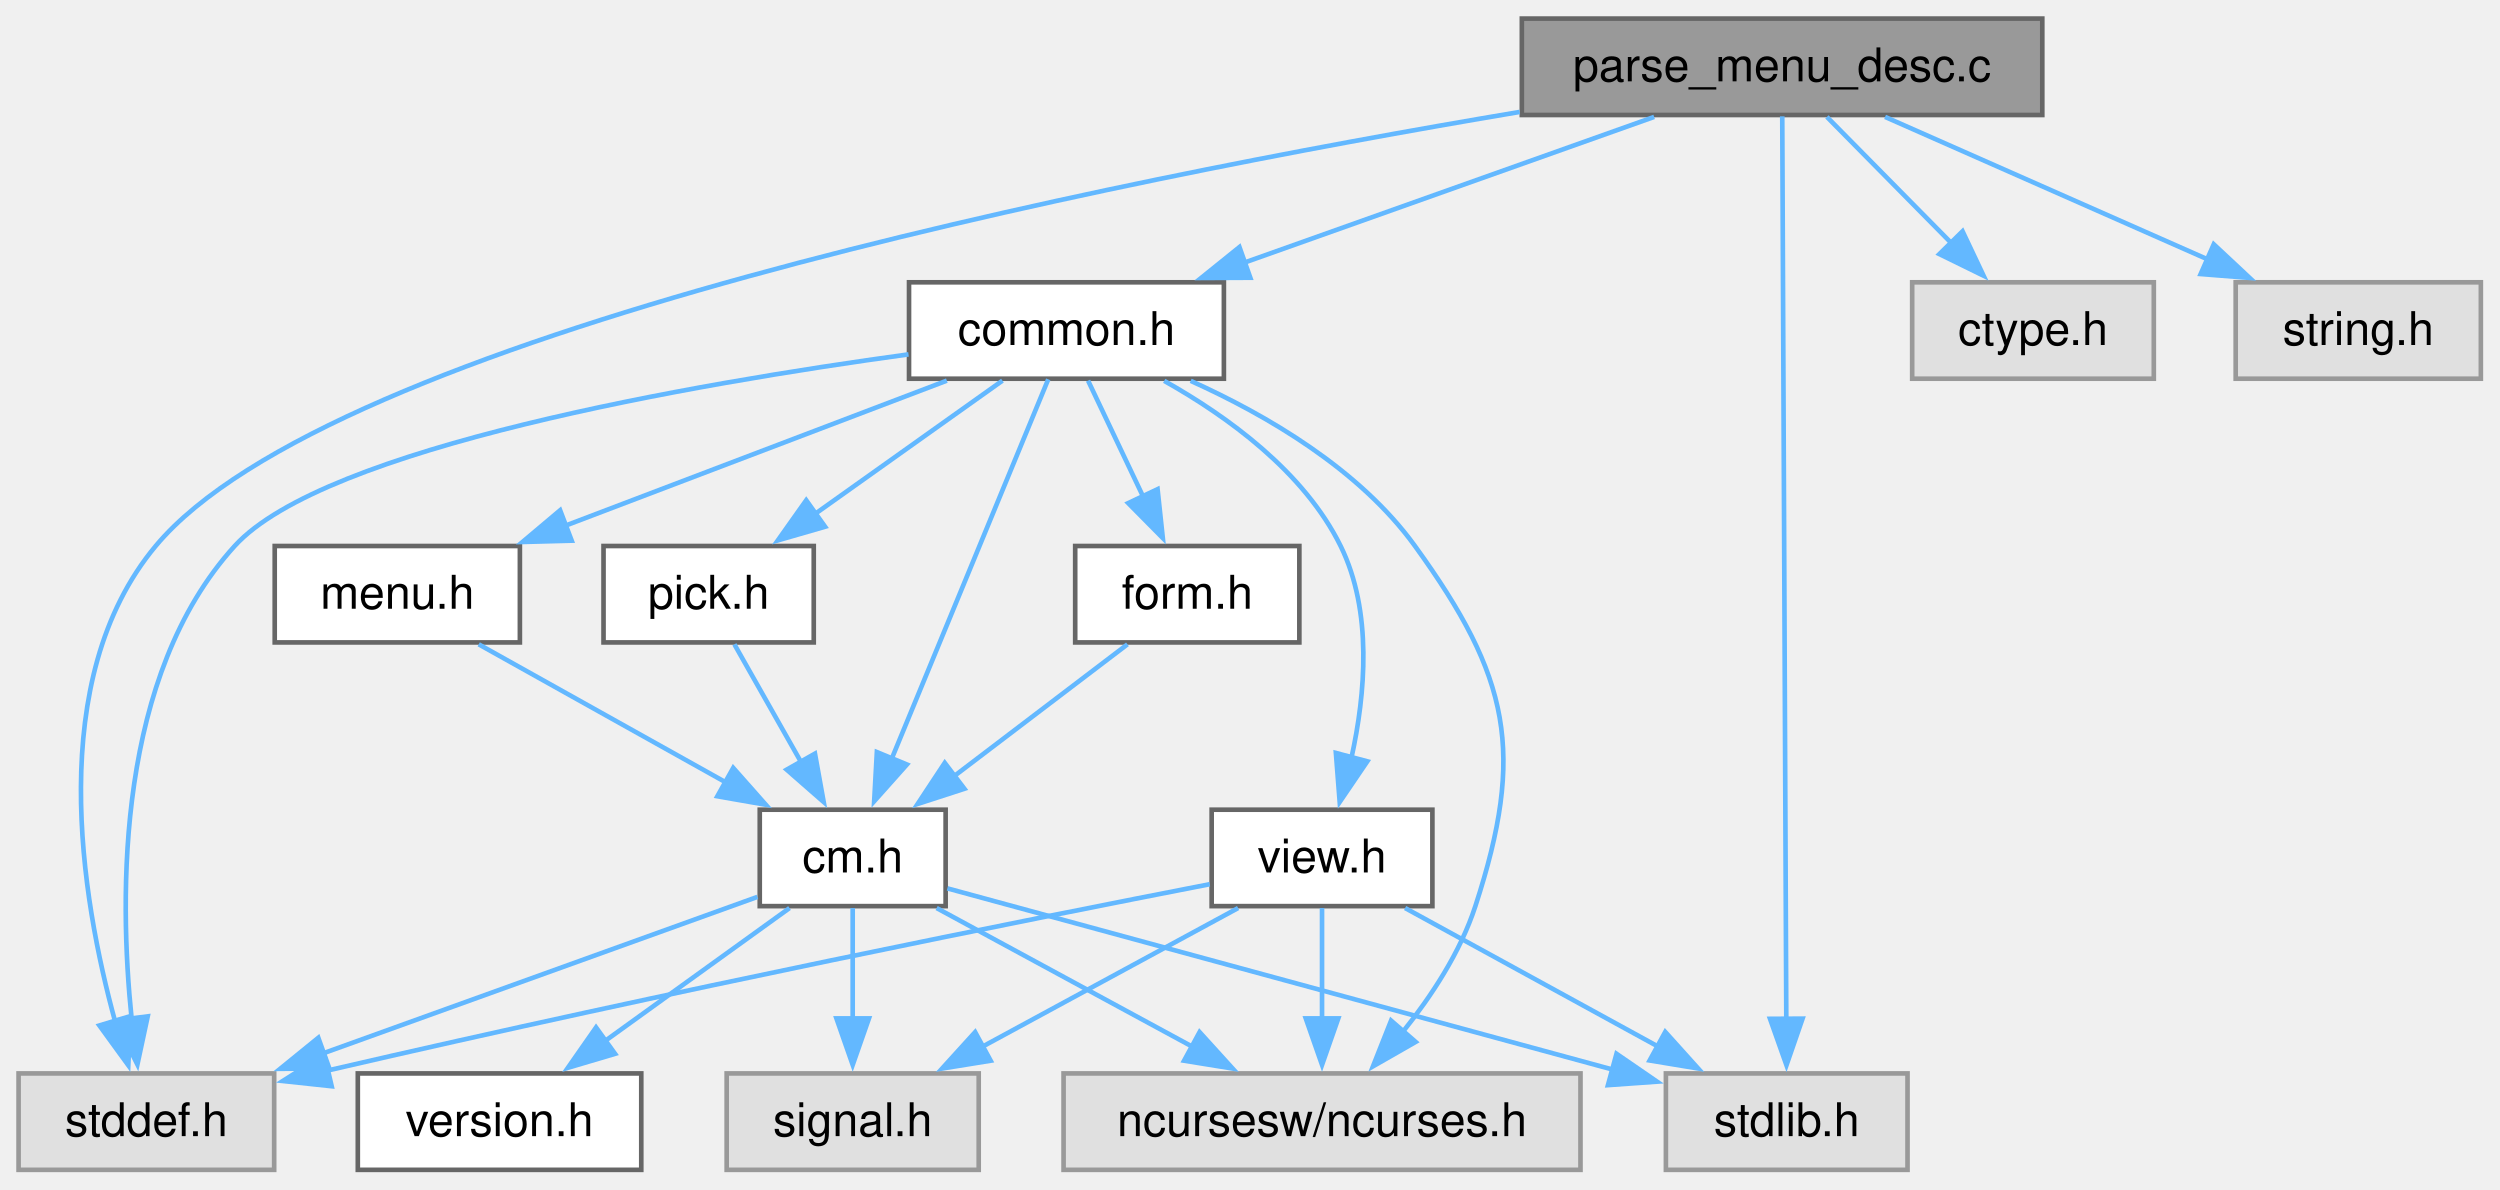
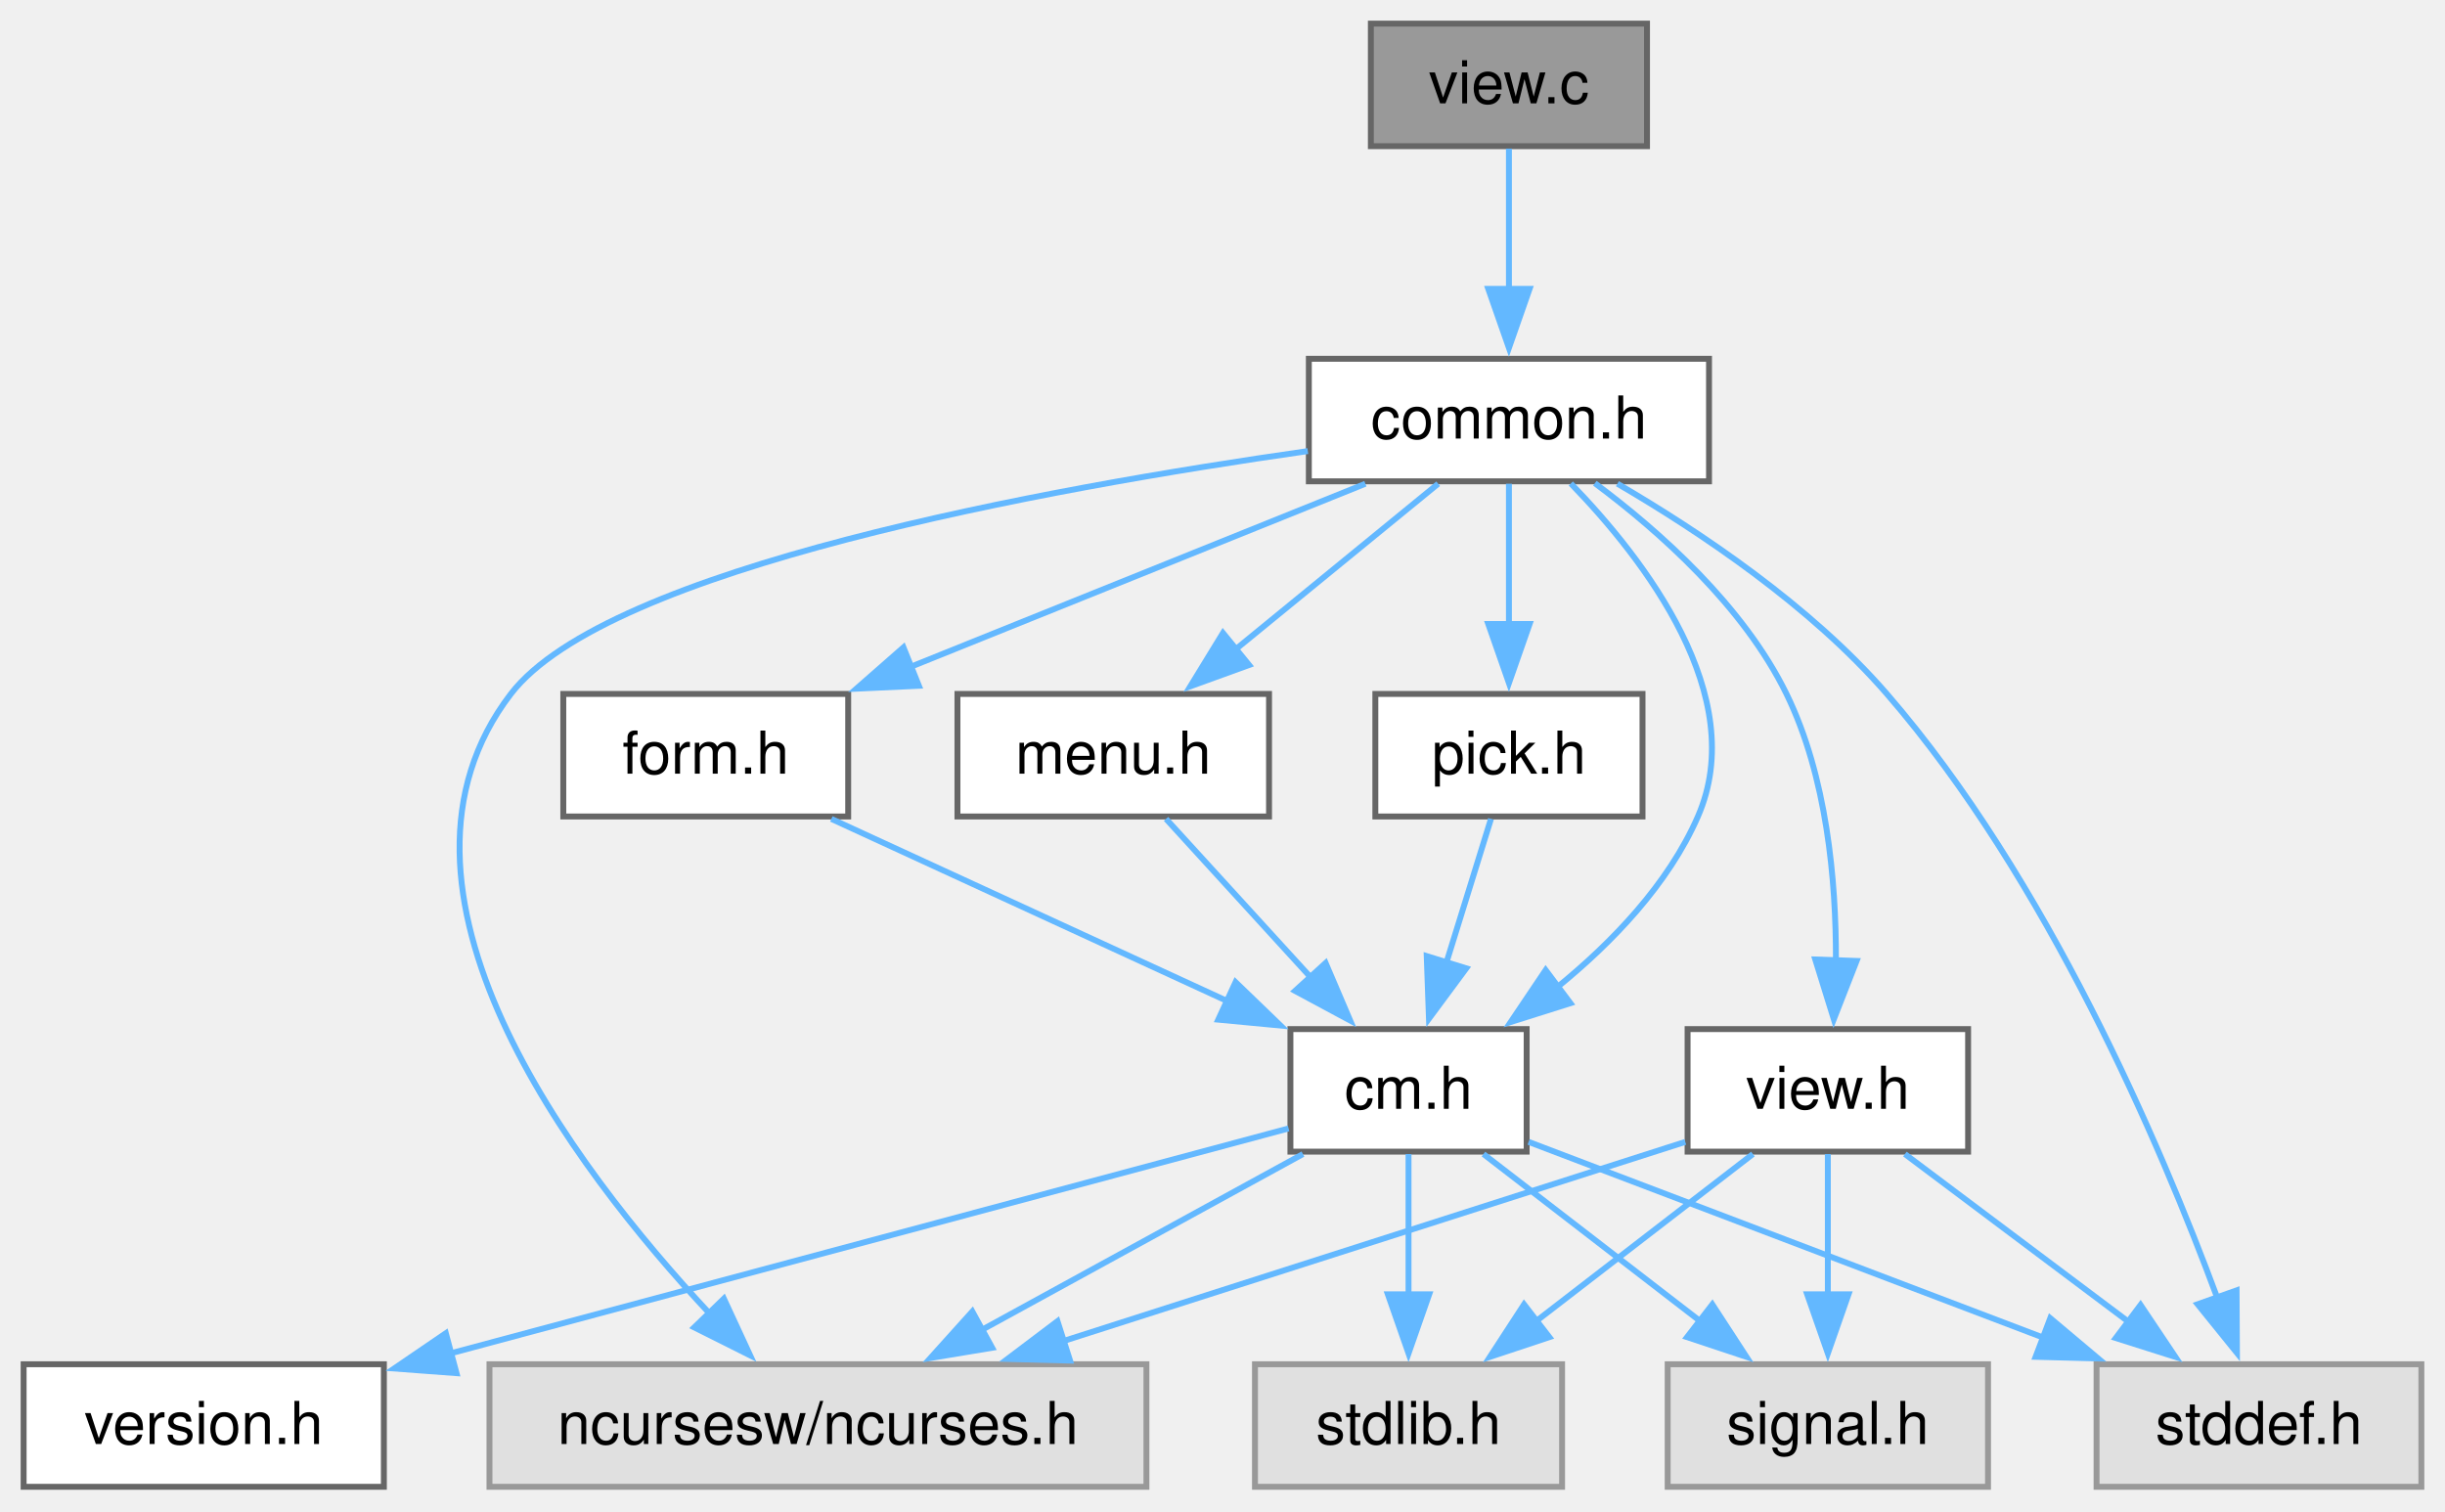
- <svg xmlns="http://www.w3.org/2000/svg" xmlns:xlink="http://www.w3.org/1999/xlink" width="538pt" height="256pt" viewBox="0.00 0.00 538.00 256.00">
+ <svg xmlns="http://www.w3.org/2000/svg" xmlns:xlink="http://www.w3.org/1999/xlink" width="414pt" height="256pt" viewBox="0.00 0.00 414.00 256.00">
  <g id="graph0" class="graph" transform="scale(1 1) rotate(0) translate(4 251.75)">
    <g id="Node000001" class="node">
      <g id="a_Node000001">
-         <a xlink:title="Parse menu description file and create Menu.">
-           <polygon fill="#999999" stroke="#666666" points="435.5,-247.75 323.5,-247.75 323.5,-227 435.5,-227 435.5,-247.75" />
-           <text xml:space="preserve" text-anchor="middle" x="379.5" y="-234.25" font-family="Helvetica,sans-Serif" font-size="10.00">parse_menu_desc.c</text>
+         <a xlink:title="Command Line Start-up for C-Menu View.">
+           <polygon fill="#999999" stroke="#666666" points="274.88,-247.75 228.12,-247.75 228.12,-227 274.88,-227 274.88,-247.75" />
+           <text xml:space="preserve" text-anchor="middle" x="251.5" y="-234.25" font-family="Helvetica,sans-Serif" font-size="10.00">view.c</text>
        </a>
      </g>
    </g>
    <g id="Node000002" class="node">
      <g id="a_Node000002">
        <a xlink:href="../../dd/dd8/a00719.html" target="_top" xlink:title="Headder for C-Menu Menu, Form, Pick, and View components.">
-           <polygon fill="white" stroke="#666666" points="259.38,-191 191.62,-191 191.62,-170.25 259.38,-170.25 259.38,-191" />
-           <text xml:space="preserve" text-anchor="middle" x="225.5" y="-177.5" font-family="Helvetica,sans-Serif" font-size="10.00">common.h</text>
+           <polygon fill="white" stroke="#666666" points="285.38,-191 217.62,-191 217.62,-170.25 285.38,-170.25 285.38,-191" />
+           <text xml:space="preserve" text-anchor="middle" x="251.5" y="-177.5" font-family="Helvetica,sans-Serif" font-size="10.00">common.h</text>
        </a>
      </g>
    </g>
    <g id="edge1_Node000001_Node000002" class="edge">
      <g id="a_edge1_Node000001_Node000002">
        <a xlink:title=" ">
-           <path fill="none" stroke="#63b8ff" d="M351.97,-226.59C327.41,-217.86 291.2,-204.98 263.82,-195.25" />
-           <polygon fill="#63b8ff" stroke="#63b8ff" points="265.07,-191.98 254.48,-191.93 262.73,-198.58 265.07,-191.98" />
-         </a>
-       </g>
-     </g>
-     <g id="Node000007" class="node">
-       <g id="a_Node000007">
-         <a xlink:title=" ">
-           <polygon fill="#e0e0e0" stroke="#999999" points="55,-20.75 0,-20.75 0,0 55,0 55,-20.75" />
-           <text xml:space="preserve" text-anchor="middle" x="27.5" y="-7.25" font-family="Helvetica,sans-Serif" font-size="10.00">stddef.h</text>
-         </a>
-       </g>
-     </g>
-     <g id="edge22_Node000001_Node000007" class="edge">
-       <g id="a_edge22_Node000001_Node000007">
-         <a xlink:title=" ">
-           <path fill="none" stroke="#63b8ff" d="M323.04,-227.66C233.98,-212.71 67.1,-179.34 29.5,-134.25 5.57,-105.55 13.45,-58.59 20.81,-31.8" />
-           <polygon fill="#63b8ff" stroke="#63b8ff" points="24.08,-33.09 23.61,-22.5 17.38,-31.07 24.08,-33.09" />
-         </a>
-       </g>
-     </g>
-     <g id="Node000008" class="node">
-       <g id="a_Node000008">
-         <a xlink:title=" ">
-           <polygon fill="#e0e0e0" stroke="#999999" points="406.5,-20.75 354.5,-20.75 354.5,0 406.5,0 406.5,-20.75" />
-           <text xml:space="preserve" text-anchor="middle" x="380.5" y="-7.25" font-family="Helvetica,sans-Serif" font-size="10.00">stdlib.h</text>
-         </a>
-       </g>
-     </g>
-     <g id="edge23_Node000001_Node000008" class="edge">
-       <g id="a_edge23_Node000001_Node000008">
-         <a xlink:title=" ">
-           <path fill="none" stroke="#63b8ff" d="M379.54,-226.71C379.69,-192.95 380.2,-79.84 380.41,-32.5" />
-           <polygon fill="#63b8ff" stroke="#63b8ff" points="383.91,-32.54 380.45,-22.52 376.91,-32.5 383.91,-32.54" />
-         </a>
-       </g>
-     </g>
-     <g id="Node000013" class="node">
-       <g id="a_Node000013">
-         <a xlink:title=" ">
-           <polygon fill="#e0e0e0" stroke="#999999" points="459.5,-191 407.5,-191 407.5,-170.25 459.5,-170.25 459.5,-191" />
-           <text xml:space="preserve" text-anchor="middle" x="433.5" y="-177.5" font-family="Helvetica,sans-Serif" font-size="10.00">ctype.h</text>
-         </a>
-       </g>
-     </g>
-     <g id="edge21_Node000001_Node000013" class="edge">
-       <g id="a_edge21_Node000001_Node000013">
-         <a xlink:title=" ">
-           <path fill="none" stroke="#63b8ff" d="M389.15,-226.59C396.6,-219.03 407.11,-208.39 416.02,-199.35" />
-           <polygon fill="#63b8ff" stroke="#63b8ff" points="418.34,-201.98 422.87,-192.41 413.35,-197.07 418.34,-201.98" />
-         </a>
-       </g>
-     </g>
-     <g id="Node000014" class="node">
-       <g id="a_Node000014">
-         <a xlink:title=" ">
-           <polygon fill="#e0e0e0" stroke="#999999" points="529.88,-191 477.12,-191 477.12,-170.25 529.88,-170.25 529.88,-191" />
-           <text xml:space="preserve" text-anchor="middle" x="503.5" y="-177.5" font-family="Helvetica,sans-Serif" font-size="10.00">string.h</text>
-         </a>
-       </g>
-     </g>
-     <g id="edge24_Node000001_Node000014" class="edge">
-       <g id="a_edge24_Node000001_Node000014">
-         <a xlink:title=" ">
-           <path fill="none" stroke="#63b8ff" d="M401.67,-226.59C420.98,-218.06 449.22,-205.59 471.07,-195.94" />
-           <polygon fill="#63b8ff" stroke="#63b8ff" points="472.4,-199.18 480.14,-191.94 469.58,-192.78 472.4,-199.18" />
+           <path fill="none" stroke="#63b8ff" d="M251.5,-226.59C251.5,-219.97 251.5,-210.97 251.5,-202.77" />
+           <polygon fill="#63b8ff" stroke="#63b8ff" points="255,-202.84 251.5,-192.84 248,-202.84 255,-202.84" />
        </a>
      </g>
    </g>
    <g id="Node000003" class="node">
      <g id="a_Node000003">
        <a xlink:title=" ">
-           <polygon fill="#e0e0e0" stroke="#999999" points="336.12,-20.75 224.88,-20.75 224.88,0 336.12,0 336.12,-20.75" />
-           <text xml:space="preserve" text-anchor="middle" x="280.5" y="-7.25" font-family="Helvetica,sans-Serif" font-size="10.00">ncursesw/ncurses.h</text>
+           <polygon fill="#e0e0e0" stroke="#999999" points="190.12,-20.75 78.88,-20.75 78.88,0 190.12,0 190.12,-20.75" />
+           <text xml:space="preserve" text-anchor="middle" x="134.5" y="-7.25" font-family="Helvetica,sans-Serif" font-size="10.00">ncursesw/ncurses.h</text>
        </a>
      </g>
    </g>
    <g id="edge2_Node000002_Node000003" class="edge">
      <g id="a_edge2_Node000002_Node000003">
        <a xlink:title=" ">
-           <path fill="none" stroke="#63b8ff" d="M252.23,-169.79C268.56,-162.43 288.55,-150.78 300.5,-134.25 320.96,-105.95 324.3,-89.96 313.5,-56.75 310.29,-46.87 304.03,-37.35 297.81,-29.6" />
-           <polygon fill="#63b8ff" stroke="#63b8ff" points="300.65,-27.53 291.46,-22.27 295.36,-32.12 300.65,-27.53" />
+           <path fill="none" stroke="#63b8ff" d="M217.45,-175.37C172.97,-169.03 98.82,-155.52 82.5,-134.25 57.28,-101.37 92.71,-54.43 116.33,-29.15" />
+           <polygon fill="#63b8ff" stroke="#63b8ff" points="118.57,-31.86 123.02,-22.25 113.55,-26.99 118.57,-31.86" />
        </a>
      </g>
    </g>
    <g id="Node000004" class="node">
      <g id="a_Node000004">
        <a xlink:href="../../d8/db9/a00725.html" target="_top" xlink:title="Headder for C-Menu API library, libcm.so.">
-           <polygon fill="white" stroke="#666666" points="199.5,-77.5 159.5,-77.5 159.5,-56.75 199.5,-56.75 199.5,-77.5" />
-           <text xml:space="preserve" text-anchor="middle" x="179.5" y="-64" font-family="Helvetica,sans-Serif" font-size="10.00">cm.h</text>
+           <polygon fill="white" stroke="#666666" points="254.5,-77.5 214.5,-77.5 214.5,-56.75 254.5,-56.75 254.5,-77.5" />
+           <text xml:space="preserve" text-anchor="middle" x="234.5" y="-64" font-family="Helvetica,sans-Serif" font-size="10.00">cm.h</text>
        </a>
      </g>
    </g>
    <g id="edge3_Node000002_Node000004" class="edge">
      <g id="a_edge3_Node000002_Node000004">
        <a xlink:title=" ">
-           <path fill="none" stroke="#63b8ff" d="M221.58,-170.12C214.15,-152.11 197.87,-112.64 187.88,-88.43" />
-           <polygon fill="#63b8ff" stroke="#63b8ff" points="191.17,-87.23 184.12,-79.32 184.7,-89.9 191.17,-87.23" />
+           <path fill="none" stroke="#63b8ff" d="M261.98,-169.88C274.41,-157.08 292.38,-133.84 283.5,-113.5 278.49,-102.03 268.98,-92.16 259.67,-84.58" />
+           <polygon fill="#63b8ff" stroke="#63b8ff" points="261.91,-81.89 251.8,-78.7 257.72,-87.49 261.91,-81.89" />
+         </a>
+       </g>
+     </g>
+     <g id="Node000007" class="node">
+       <g id="a_Node000007">
+         <a xlink:title=" ">
+           <polygon fill="#e0e0e0" stroke="#999999" points="406,-20.75 351,-20.75 351,0 406,0 406,-20.75" />
+           <text xml:space="preserve" text-anchor="middle" x="378.5" y="-7.25" font-family="Helvetica,sans-Serif" font-size="10.00">stddef.h</text>
        </a>
      </g>
    </g>
    <g id="edge20_Node000002_Node000007" class="edge">
      <g id="a_edge20_Node000002_Node000007">
        <a xlink:title=" ">
-           <path fill="none" stroke="#63b8ff" d="M191.51,-175.49C145.18,-169.13 65.75,-155.42 46.5,-134.25 21.17,-106.4 21.54,-59.48 24.34,-32.39" />
-           <polygon fill="#63b8ff" stroke="#63b8ff" points="27.79,-33.03 25.57,-22.67 20.84,-32.15 27.79,-33.03" />
+           <path fill="none" stroke="#63b8ff" d="M269.87,-169.85C283.75,-161.75 302.57,-149.18 315.5,-134.25 342.6,-102.97 361.8,-57.99 371.43,-32.02" />
+           <polygon fill="#63b8ff" stroke="#63b8ff" points="374.71,-33.26 374.77,-22.67 368.11,-30.91 374.71,-33.26" />
        </a>
      </g>
    </g>
    <g id="Node000009" class="node">
      <g id="a_Node000009">
        <a xlink:href="../../d2/d94/a00716.html" target="_top" xlink:title="Form data structures, enums, types, end external declarations.">
-           <polygon fill="white" stroke="#666666" points="275.62,-134.25 227.38,-134.25 227.38,-113.5 275.62,-113.5 275.62,-134.25" />
-           <text xml:space="preserve" text-anchor="middle" x="251.5" y="-120.75" font-family="Helvetica,sans-Serif" font-size="10.00">form.h</text>
+           <polygon fill="white" stroke="#666666" points="139.62,-134.25 91.38,-134.25 91.38,-113.5 139.62,-113.5 139.62,-134.25" />
+           <text xml:space="preserve" text-anchor="middle" x="115.5" y="-120.75" font-family="Helvetica,sans-Serif" font-size="10.00">form.h</text>
        </a>
      </g>
    </g>
    <g id="edge9_Node000002_Node000009" class="edge">
      <g id="a_edge9_Node000002_Node000009">
        <a xlink:title=" ">
-           <path fill="none" stroke="#63b8ff" d="M230.15,-169.84C233.44,-162.91 237.97,-153.37 242.01,-144.86" />
-           <polygon fill="#63b8ff" stroke="#63b8ff" points="245.11,-146.48 246.24,-135.95 238.79,-143.48 245.11,-146.48" />
+           <path fill="none" stroke="#63b8ff" d="M227.19,-169.84C205.72,-161.19 174.18,-148.5 150.09,-138.8" />
+           <polygon fill="#63b8ff" stroke="#63b8ff" points="151.59,-135.63 141.01,-135.14 148.98,-142.13 151.59,-135.63" />
        </a>
      </g>
    </g>
    <g id="Node000010" class="node">
      <g id="a_Node000010">
        <a xlink:href="../../df/df7/a00731.html" target="_top" xlink:title="Menu data structures, enums, types, end external declarations.">
-           <polygon fill="white" stroke="#666666" points="107.88,-134.25 55.12,-134.25 55.12,-113.5 107.88,-113.5 107.88,-134.25" />
-           <text xml:space="preserve" text-anchor="middle" x="81.5" y="-120.75" font-family="Helvetica,sans-Serif" font-size="10.00">menu.h</text>
+           <polygon fill="white" stroke="#666666" points="210.88,-134.25 158.12,-134.25 158.12,-113.5 210.88,-113.5 210.88,-134.25" />
+           <text xml:space="preserve" text-anchor="middle" x="184.5" y="-120.75" font-family="Helvetica,sans-Serif" font-size="10.00">menu.h</text>
        </a>
      </g>
    </g>
    <g id="edge11_Node000002_Node000010" class="edge">
      <g id="a_edge11_Node000002_Node000010">
        <a xlink:title=" ">
-           <path fill="none" stroke="#63b8ff" d="M199.76,-169.84C176.92,-161.16 143.33,-148.38 117.78,-138.67" />
-           <polygon fill="#63b8ff" stroke="#63b8ff" points="119.03,-135.4 108.44,-135.12 116.54,-141.94 119.03,-135.4" />
+           <path fill="none" stroke="#63b8ff" d="M239.52,-169.84C229.99,-162.05 216.44,-150.97 205.17,-141.76" />
+           <polygon fill="#63b8ff" stroke="#63b8ff" points="207.5,-139.15 197.55,-135.54 203.08,-144.57 207.5,-139.15" />
        </a>
      </g>
    </g>
    <g id="Node000011" class="node">
      <g id="a_Node000011">
        <a xlink:href="../../db/d7c/a00722.html" target="_top" xlink:title="Pick data structures, enums, types, end external declarations.">
-           <polygon fill="white" stroke="#666666" points="171.12,-134.25 125.88,-134.25 125.88,-113.5 171.12,-113.5 171.12,-134.25" />
-           <text xml:space="preserve" text-anchor="middle" x="148.5" y="-120.75" font-family="Helvetica,sans-Serif" font-size="10.00">pick.h</text>
+           <polygon fill="white" stroke="#666666" points="274.12,-134.25 228.88,-134.25 228.88,-113.5 274.12,-113.5 274.12,-134.25" />
+           <text xml:space="preserve" text-anchor="middle" x="251.5" y="-120.75" font-family="Helvetica,sans-Serif" font-size="10.00">pick.h</text>
        </a>
      </g>
    </g>
    <g id="edge13_Node000002_Node000011" class="edge">
      <g id="a_edge13_Node000002_Node000011">
        <a xlink:title=" ">
-           <path fill="none" stroke="#63b8ff" d="M211.73,-169.84C200.57,-161.9 184.58,-150.53 171.48,-141.21" />
-           <polygon fill="#63b8ff" stroke="#63b8ff" points="173.56,-138.4 163.38,-135.46 169.5,-144.1 173.56,-138.4" />
+           <path fill="none" stroke="#63b8ff" d="M251.5,-169.84C251.5,-163.22 251.5,-154.22 251.5,-146.02" />
+           <polygon fill="#63b8ff" stroke="#63b8ff" points="255,-146.09 251.5,-136.09 248,-146.09 255,-146.09" />
        </a>
      </g>
    </g>
    <g id="Node000012" class="node">
      <g id="a_Node000012">
        <a xlink:href="../../d6/dc0/a00734.html" target="_top" xlink:title="View data structures, enums, types, end external declarations.">
-           <polygon fill="white" stroke="#666666" points="304.25,-77.5 256.75,-77.5 256.75,-56.75 304.25,-56.75 304.25,-77.5" />
-           <text xml:space="preserve" text-anchor="middle" x="280.5" y="-64" font-family="Helvetica,sans-Serif" font-size="10.00">view.h</text>
+           <polygon fill="white" stroke="#666666" points="329.25,-77.5 281.75,-77.5 281.75,-56.75 329.25,-56.75 329.25,-77.5" />
+           <text xml:space="preserve" text-anchor="middle" x="305.5" y="-64" font-family="Helvetica,sans-Serif" font-size="10.00">view.h</text>
        </a>
      </g>
    </g>
    <g id="edge15_Node000002_Node000012" class="edge">
      <g id="a_edge15_Node000002_Node000012">
        <a xlink:title=" ">
-           <path fill="none" stroke="#63b8ff" d="M246.53,-169.79C260.09,-162.18 276.62,-150.25 284.5,-134.25 291.42,-120.19 289.84,-102.36 286.85,-88.76" />
-           <polygon fill="#63b8ff" stroke="#63b8ff" points="290.25,-87.91 284.3,-79.15 283.48,-89.71 290.25,-87.91" />
+           <path fill="none" stroke="#63b8ff" d="M266.05,-169.93C276.97,-161.8 291.23,-149.13 298.5,-134.25 305.33,-120.26 306.91,-102.65 306.87,-89.13" />
+           <polygon fill="#63b8ff" stroke="#63b8ff" points="310.37,-89.04 306.51,-79.17 303.37,-89.29 310.37,-89.04" />
        </a>
      </g>
    </g>
    <g id="edge5_Node000004_Node000003" class="edge">
      <g id="a_edge5_Node000004_Node000003">
        <a xlink:title=" ">
-           <path fill="none" stroke="#63b8ff" d="M197.56,-56.34C212.92,-48.01 235.24,-35.91 252.86,-26.36" />
-           <polygon fill="#63b8ff" stroke="#63b8ff" points="254.15,-29.64 261.27,-21.8 250.81,-23.49 254.15,-29.64" />
+           <path fill="none" stroke="#63b8ff" d="M216.62,-56.34C201.41,-48.01 179.31,-35.91 161.87,-26.36" />
+           <polygon fill="#63b8ff" stroke="#63b8ff" points="164,-23.54 153.55,-21.81 160.64,-29.68 164,-23.54" />
        </a>
      </g>
    </g>
    <g id="Node000005" class="node">
      <g id="a_Node000005">
        <a xlink:href="../../df/d3b/a00728.html" target="_top" xlink:title=" ">
-           <polygon fill="white" stroke="#666666" points="134,-20.75 73,-20.75 73,0 134,0 134,-20.75" />
-           <text xml:space="preserve" text-anchor="middle" x="103.5" y="-7.25" font-family="Helvetica,sans-Serif" font-size="10.00">version.h</text>
+           <polygon fill="white" stroke="#666666" points="61,-20.75 0,-20.75 0,0 61,0 61,-20.75" />
+           <text xml:space="preserve" text-anchor="middle" x="30.5" y="-7.25" font-family="Helvetica,sans-Serif" font-size="10.00">version.h</text>
        </a>
      </g>
    </g>
    <g id="edge4_Node000004_Node000005" class="edge">
      <g id="a_edge4_Node000004_Node000005">
        <a xlink:title=" ">
-           <path fill="none" stroke="#63b8ff" d="M165.91,-56.34C154.89,-48.4 139.11,-37.03 126.18,-27.71" />
-           <polygon fill="#63b8ff" stroke="#63b8ff" points="128.36,-24.97 118.2,-21.96 124.27,-30.65 128.36,-24.97" />
+           <path fill="none" stroke="#63b8ff" d="M214.19,-60.68C181.26,-51.84 115.53,-34.2 72.29,-22.59" />
+           <polygon fill="#63b8ff" stroke="#63b8ff" points="73.3,-19.24 62.74,-20.03 71.49,-26 73.3,-19.24" />
        </a>
      </g>
    </g>
    <g id="Node000006" class="node">
      <g id="a_Node000006">
        <a xlink:title=" ">
-           <polygon fill="#e0e0e0" stroke="#999999" points="206.62,-20.75 152.38,-20.75 152.38,0 206.62,0 206.62,-20.75" />
-           <text xml:space="preserve" text-anchor="middle" x="179.5" y="-7.25" font-family="Helvetica,sans-Serif" font-size="10.00">signal.h</text>
+           <polygon fill="#e0e0e0" stroke="#999999" points="332.62,-20.75 278.38,-20.75 278.38,0 332.62,0 332.62,-20.75" />
+           <text xml:space="preserve" text-anchor="middle" x="305.5" y="-7.25" font-family="Helvetica,sans-Serif" font-size="10.00">signal.h</text>
        </a>
      </g>
    </g>
    <g id="edge6_Node000004_Node000006" class="edge">
      <g id="a_edge6_Node000004_Node000006">
        <a xlink:title=" ">
-           <path fill="none" stroke="#63b8ff" d="M179.5,-56.34C179.5,-49.72 179.5,-40.72 179.5,-32.52" />
-           <polygon fill="#63b8ff" stroke="#63b8ff" points="183,-32.59 179.5,-22.59 176,-32.59 183,-32.59" />
+           <path fill="none" stroke="#63b8ff" d="M247.19,-56.34C257.39,-48.47 271.94,-37.25 283.96,-27.99" />
+           <polygon fill="#63b8ff" stroke="#63b8ff" points="285.94,-30.88 291.72,-22 281.66,-25.34 285.94,-30.88" />
        </a>
      </g>
    </g>
    <g id="edge7_Node000004_Node000007" class="edge">
      <g id="a_edge7_Node000004_Node000007">
        <a xlink:title=" ">
-           <path fill="none" stroke="#63b8ff" d="M159,-58.74C135.14,-50.15 95.25,-35.78 65.64,-25.11" />
-           <polygon fill="#63b8ff" stroke="#63b8ff" points="66.87,-21.84 56.28,-21.74 64.5,-28.42 66.87,-21.84" />
+           <path fill="none" stroke="#63b8ff" d="M254.83,-58.4C277.48,-49.78 314.56,-35.69 342.22,-25.17" />
+           <polygon fill="#63b8ff" stroke="#63b8ff" points="343.16,-28.55 351.27,-21.73 340.68,-22.01 343.16,-28.55" />
+         </a>
+       </g>
+     </g>
+     <g id="Node000008" class="node">
+       <g id="a_Node000008">
+         <a xlink:title=" ">
+           <polygon fill="#e0e0e0" stroke="#999999" points="260.5,-20.75 208.5,-20.75 208.5,0 260.5,0 260.5,-20.75" />
+           <text xml:space="preserve" text-anchor="middle" x="234.5" y="-7.25" font-family="Helvetica,sans-Serif" font-size="10.00">stdlib.h</text>
        </a>
      </g>
    </g>
    <g id="edge8_Node000004_Node000008" class="edge">
      <g id="a_edge8_Node000004_Node000008">
        <a xlink:title=" ">
-           <path fill="none" stroke="#63b8ff" d="M199.88,-60.57C233.43,-51.43 300.79,-33.09 343.1,-21.56" />
-           <polygon fill="#63b8ff" stroke="#63b8ff" points="343.87,-24.98 352.6,-18.98 342.03,-18.23 343.87,-24.98" />
+           <path fill="none" stroke="#63b8ff" d="M234.5,-56.34C234.5,-49.72 234.5,-40.72 234.5,-32.52" />
+           <polygon fill="#63b8ff" stroke="#63b8ff" points="238,-32.59 234.5,-22.59 231,-32.59 238,-32.59" />
        </a>
      </g>
    </g>
    <g id="edge10_Node000009_Node000004" class="edge">
      <g id="a_edge10_Node000009_Node000004">
        <a xlink:title=" ">
-           <path fill="none" stroke="#63b8ff" d="M238.63,-113.09C228.29,-105.22 213.53,-94 201.35,-84.74" />
-           <polygon fill="#63b8ff" stroke="#63b8ff" points="203.54,-82.01 193.47,-78.74 199.31,-87.58 203.54,-82.01" />
+           <path fill="none" stroke="#63b8ff" d="M136.77,-113.09C155.45,-104.5 182.83,-91.9 203.86,-82.22" />
+           <polygon fill="#63b8ff" stroke="#63b8ff" points="205.21,-85.45 212.83,-78.1 202.28,-79.1 205.21,-85.45" />
        </a>
      </g>
    </g>
    <g id="edge12_Node000010_Node000004" class="edge">
      <g id="a_edge12_Node000010_Node000004">
        <a xlink:title=" ">
-           <path fill="none" stroke="#63b8ff" d="M99.02,-113.09C113.79,-104.83 135.18,-92.88 152.2,-83.38" />
-           <polygon fill="#63b8ff" stroke="#63b8ff" points="153.79,-86.5 160.81,-78.57 150.37,-80.39 153.79,-86.5" />
+           <path fill="none" stroke="#63b8ff" d="M193.44,-113.09C200.26,-105.61 209.86,-95.11 218.06,-86.13" />
+           <polygon fill="#63b8ff" stroke="#63b8ff" points="220.46,-88.69 224.62,-78.95 215.29,-83.97 220.46,-88.69" />
        </a>
      </g>
    </g>
    <g id="edge14_Node000011_Node000004" class="edge">
      <g id="a_edge14_Node000011_Node000004">
        <a xlink:title=" ">
-           <path fill="none" stroke="#63b8ff" d="M154.04,-113.09C158.01,-106.08 163.49,-96.41 168.34,-87.83" />
-           <polygon fill="#63b8ff" stroke="#63b8ff" points="171.38,-89.57 173.26,-79.15 165.29,-86.12 171.38,-89.57" />
+           <path fill="none" stroke="#63b8ff" d="M248.46,-113.09C246.36,-106.31 243.48,-97.05 240.89,-88.69" />
+           <polygon fill="#63b8ff" stroke="#63b8ff" points="244.27,-87.79 237.96,-79.27 237.58,-89.86 244.27,-87.79" />
        </a>
      </g>
    </g>
    <g id="edge16_Node000012_Node000003" class="edge">
      <g id="a_edge16_Node000012_Node000003">
        <a xlink:title=" ">
-           <path fill="none" stroke="#63b8ff" d="M280.5,-56.34C280.5,-49.72 280.5,-40.72 280.5,-32.52" />
-           <polygon fill="#63b8ff" stroke="#63b8ff" points="284,-32.59 280.5,-22.59 277,-32.59 284,-32.59" />
+           <path fill="none" stroke="#63b8ff" d="M281.36,-58.4C253.98,-49.63 208.86,-35.18 175.85,-24.61" />
+           <polygon fill="#63b8ff" stroke="#63b8ff" points="177.19,-21.37 166.6,-21.65 175.06,-28.04 177.19,-21.37" />
        </a>
      </g>
    </g>
    <g id="edge17_Node000012_Node000006" class="edge">
      <g id="a_edge17_Node000012_Node000006">
        <a xlink:title=" ">
-           <path fill="none" stroke="#63b8ff" d="M262.44,-56.34C247.08,-48.01 224.76,-35.91 207.14,-26.36" />
-           <polygon fill="#63b8ff" stroke="#63b8ff" points="209.19,-23.49 198.73,-21.8 205.85,-29.64 209.19,-23.49" />
+           <path fill="none" stroke="#63b8ff" d="M305.5,-56.34C305.5,-49.72 305.5,-40.72 305.5,-32.52" />
+           <polygon fill="#63b8ff" stroke="#63b8ff" points="309,-32.59 305.5,-22.59 302,-32.59 309,-32.59" />
        </a>
      </g>
    </g>
    <g id="edge18_Node000012_Node000007" class="edge">
      <g id="a_edge18_Node000012_Node000007">
        <a xlink:title=" ">
-           <path fill="none" stroke="#63b8ff" d="M256.33,-61.47C218.05,-54.01 140.88,-38.63 66.35,-21.34" />
-           <polygon fill="#63b8ff" stroke="#63b8ff" points="67.38,-17.99 56.85,-19.12 65.79,-24.81 67.38,-17.99" />
+           <path fill="none" stroke="#63b8ff" d="M318.55,-56.34C329.14,-48.4 344.29,-37.03 356.72,-27.71" />
+           <polygon fill="#63b8ff" stroke="#63b8ff" points="358.45,-30.79 364.35,-21.99 354.25,-25.19 358.45,-30.79" />
        </a>
      </g>
    </g>
    <g id="edge19_Node000012_Node000008" class="edge">
      <g id="a_edge19_Node000012_Node000008">
        <a xlink:title=" ">
-           <path fill="none" stroke="#63b8ff" d="M298.38,-56.34C313.59,-48.01 335.69,-35.91 353.13,-26.36" />
-           <polygon fill="#63b8ff" stroke="#63b8ff" points="354.36,-29.68 361.45,-21.81 351,-23.54 354.36,-29.68" />
+           <path fill="none" stroke="#63b8ff" d="M292.81,-56.34C282.61,-48.47 268.06,-37.25 256.04,-27.99" />
+           <polygon fill="#63b8ff" stroke="#63b8ff" points="258.34,-25.34 248.28,-22 254.06,-30.88 258.34,-25.34" />
        </a>
      </g>
    </g>
  </g>
</svg>
